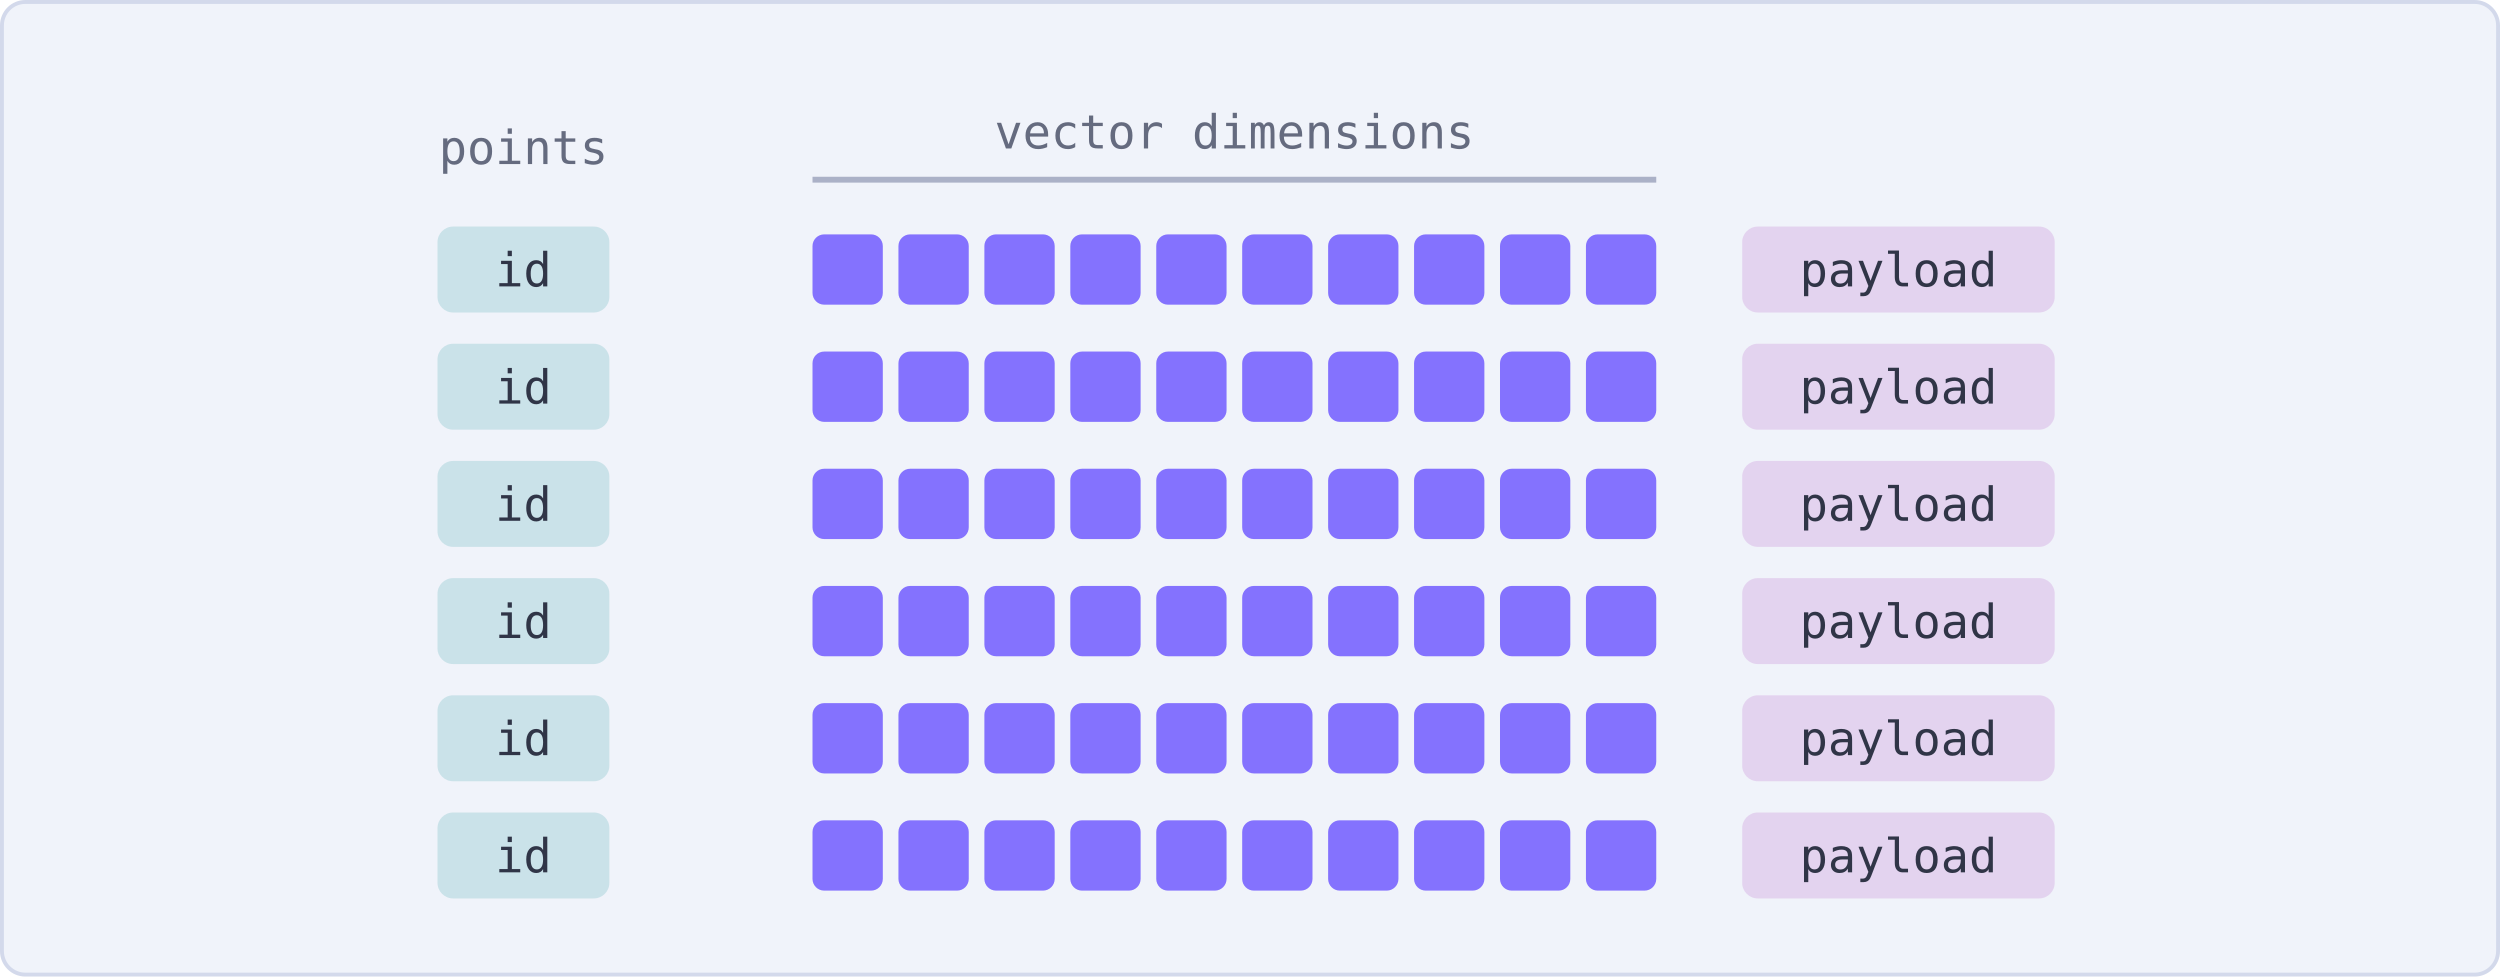
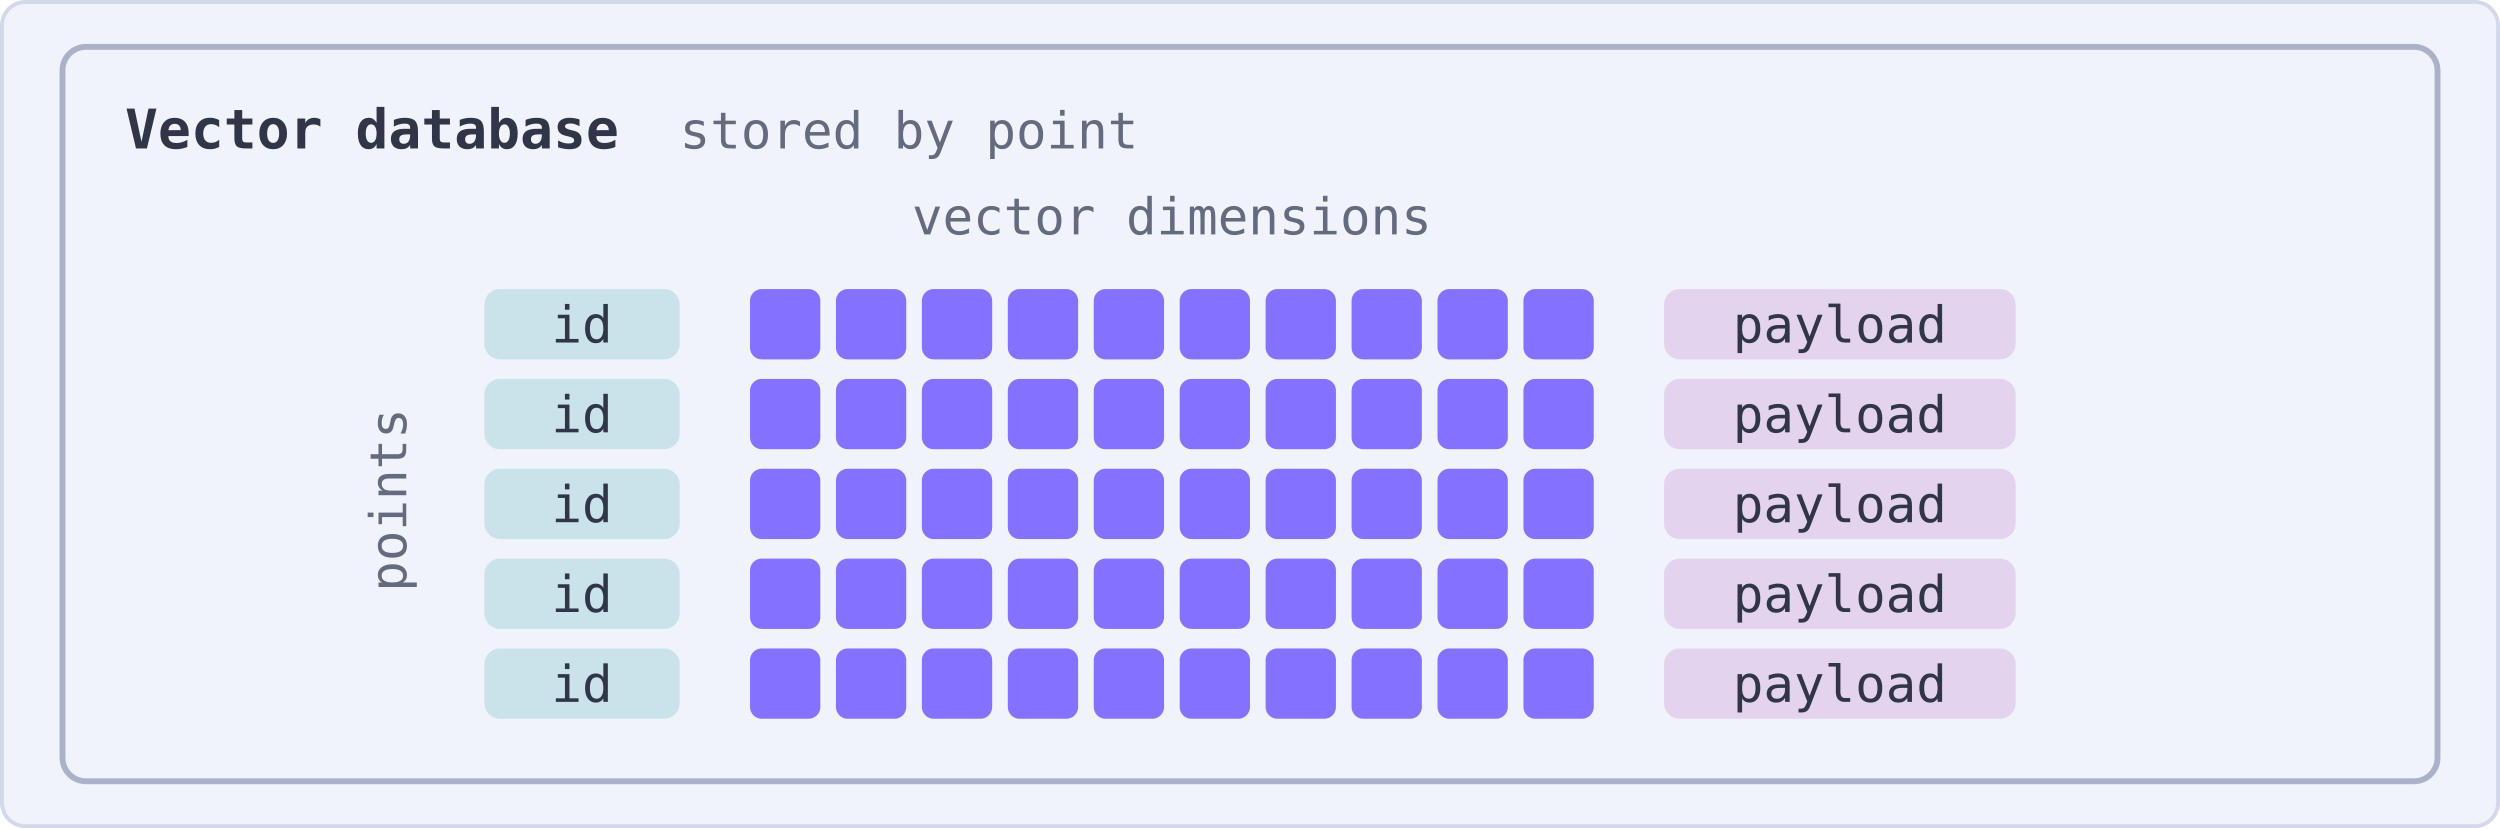
- <svg xmlns="http://www.w3.org/2000/svg" viewBox="0 0 640 250" role="img" aria-labelledby="description">
+ <svg xmlns="http://www.w3.org/2000/svg" viewBox="0 0 640 212" role="img" aria-labelledby="description">
  <defs>
    <marker id="arrow" viewBox="0 0 10 10" refX="9" refY="5" markerWidth="6" markerHeight="6" orient="auto-start-reverse">
      <path d="M0 0 L10 5 L0 10 Z" fill="#656b7f" />
    </marker>
+     <marker id="arrow-accent" viewBox="0 0 10 10" refX="9" refY="5" markerWidth="5" markerHeight="5" orient="auto-start-reverse">
+       <path d="M0 0 L10 5 L0 10 Z" fill="#dc244c" />
+     </marker>
  </defs>
-   <rect x="0.5" y="0.5" width="639" height="249" rx="6" fill="#f0f3fa" stroke="#d3d9eb" stroke-width="1" />
+   <rect x="0.5" y="0.5" width="639" height="211" rx="6" fill="#f0f3fa" stroke="#d3d9eb" stroke-width="1" />
  <g font-family="'Geist Mono', ui-monospace, SFMono-Regular, Menlo, Consolas, monospace">
-     <text x="316" y="38" font-size="12" text-anchor="middle" fill="#656b7f">vector dimensions</text>
-     <line x1="208" y1="46" x2="424" y2="46" stroke="#abb1c7" stroke-width="1.5" />
-     <text x="134" y="42" font-size="12" text-anchor="middle" fill="#656b7f">points</text>
-     <rect x="112" y="58" width="44" height="22" rx="4" fill="#00838f" fill-opacity="0.16" />
-     <text x="134" y="73.32" font-size="12" text-anchor="middle" fill="#303547">id</text>
-     <rect x="208" y="60" width="18" height="18" rx="3" fill="#6047ff" fill-opacity="0.75" />
-     <rect x="230" y="60" width="18" height="18" rx="3" fill="#6047ff" fill-opacity="0.75" />
-     <rect x="252" y="60" width="18" height="18" rx="3" fill="#6047ff" fill-opacity="0.75" />
-     <rect x="274" y="60" width="18" height="18" rx="3" fill="#6047ff" fill-opacity="0.75" />
-     <rect x="296" y="60" width="18" height="18" rx="3" fill="#6047ff" fill-opacity="0.75" />
-     <rect x="318" y="60" width="18" height="18" rx="3" fill="#6047ff" fill-opacity="0.75" />
-     <rect x="340" y="60" width="18" height="18" rx="3" fill="#6047ff" fill-opacity="0.75" />
-     <rect x="362" y="60" width="18" height="18" rx="3" fill="#6047ff" fill-opacity="0.75" />
-     <rect x="384" y="60" width="18" height="18" rx="3" fill="#6047ff" fill-opacity="0.75" />
-     <rect x="406" y="60" width="18" height="18" rx="3" fill="#6047ff" fill-opacity="0.75" />
-     <rect x="446" y="58" width="80" height="22" rx="4" fill="#9c27b0" fill-opacity="0.16" />
-     <text x="486" y="73.32" font-size="12" text-anchor="middle" fill="#303547">payload</text>
-     <rect x="112" y="88" width="44" height="22" rx="4" fill="#00838f" fill-opacity="0.16" />
-     <text x="134" y="103.32" font-size="12" text-anchor="middle" fill="#303547">id</text>
-     <rect x="208" y="90" width="18" height="18" rx="3" fill="#6047ff" fill-opacity="0.75" />
-     <rect x="230" y="90" width="18" height="18" rx="3" fill="#6047ff" fill-opacity="0.75" />
-     <rect x="252" y="90" width="18" height="18" rx="3" fill="#6047ff" fill-opacity="0.75" />
-     <rect x="274" y="90" width="18" height="18" rx="3" fill="#6047ff" fill-opacity="0.75" />
-     <rect x="296" y="90" width="18" height="18" rx="3" fill="#6047ff" fill-opacity="0.75" />
-     <rect x="318" y="90" width="18" height="18" rx="3" fill="#6047ff" fill-opacity="0.75" />
-     <rect x="340" y="90" width="18" height="18" rx="3" fill="#6047ff" fill-opacity="0.75" />
-     <rect x="362" y="90" width="18" height="18" rx="3" fill="#6047ff" fill-opacity="0.75" />
-     <rect x="384" y="90" width="18" height="18" rx="3" fill="#6047ff" fill-opacity="0.75" />
-     <rect x="406" y="90" width="18" height="18" rx="3" fill="#6047ff" fill-opacity="0.75" />
-     <rect x="446" y="88" width="80" height="22" rx="4" fill="#9c27b0" fill-opacity="0.16" />
-     <text x="486" y="103.32" font-size="12" text-anchor="middle" fill="#303547">payload</text>
-     <rect x="112" y="118" width="44" height="22" rx="4" fill="#00838f" fill-opacity="0.16" />
-     <text x="134" y="133.32" font-size="12" text-anchor="middle" fill="#303547">id</text>
-     <rect x="208" y="120" width="18" height="18" rx="3" fill="#6047ff" fill-opacity="0.75" />
-     <rect x="230" y="120" width="18" height="18" rx="3" fill="#6047ff" fill-opacity="0.75" />
-     <rect x="252" y="120" width="18" height="18" rx="3" fill="#6047ff" fill-opacity="0.75" />
-     <rect x="274" y="120" width="18" height="18" rx="3" fill="#6047ff" fill-opacity="0.75" />
-     <rect x="296" y="120" width="18" height="18" rx="3" fill="#6047ff" fill-opacity="0.75" />
-     <rect x="318" y="120" width="18" height="18" rx="3" fill="#6047ff" fill-opacity="0.75" />
-     <rect x="340" y="120" width="18" height="18" rx="3" fill="#6047ff" fill-opacity="0.75" />
-     <rect x="362" y="120" width="18" height="18" rx="3" fill="#6047ff" fill-opacity="0.75" />
-     <rect x="384" y="120" width="18" height="18" rx="3" fill="#6047ff" fill-opacity="0.75" />
-     <rect x="406" y="120" width="18" height="18" rx="3" fill="#6047ff" fill-opacity="0.75" />
-     <rect x="446" y="118" width="80" height="22" rx="4" fill="#9c27b0" fill-opacity="0.16" />
-     <text x="486" y="133.32" font-size="12" text-anchor="middle" fill="#303547">payload</text>
-     <rect x="112" y="148" width="44" height="22" rx="4" fill="#00838f" fill-opacity="0.16" />
-     <text x="134" y="163.32" font-size="12" text-anchor="middle" fill="#303547">id</text>
-     <rect x="208" y="150" width="18" height="18" rx="3" fill="#6047ff" fill-opacity="0.75" />
-     <rect x="230" y="150" width="18" height="18" rx="3" fill="#6047ff" fill-opacity="0.75" />
-     <rect x="252" y="150" width="18" height="18" rx="3" fill="#6047ff" fill-opacity="0.75" />
-     <rect x="274" y="150" width="18" height="18" rx="3" fill="#6047ff" fill-opacity="0.75" />
-     <rect x="296" y="150" width="18" height="18" rx="3" fill="#6047ff" fill-opacity="0.75" />
-     <rect x="318" y="150" width="18" height="18" rx="3" fill="#6047ff" fill-opacity="0.75" />
-     <rect x="340" y="150" width="18" height="18" rx="3" fill="#6047ff" fill-opacity="0.75" />
-     <rect x="362" y="150" width="18" height="18" rx="3" fill="#6047ff" fill-opacity="0.75" />
-     <rect x="384" y="150" width="18" height="18" rx="3" fill="#6047ff" fill-opacity="0.75" />
-     <rect x="406" y="150" width="18" height="18" rx="3" fill="#6047ff" fill-opacity="0.75" />
-     <rect x="446" y="148" width="80" height="22" rx="4" fill="#9c27b0" fill-opacity="0.16" />
-     <text x="486" y="163.32" font-size="12" text-anchor="middle" fill="#303547">payload</text>
-     <rect x="112" y="178" width="44" height="22" rx="4" fill="#00838f" fill-opacity="0.16" />
-     <text x="134" y="193.32" font-size="12" text-anchor="middle" fill="#303547">id</text>
-     <rect x="208" y="180" width="18" height="18" rx="3" fill="#6047ff" fill-opacity="0.75" />
-     <rect x="230" y="180" width="18" height="18" rx="3" fill="#6047ff" fill-opacity="0.75" />
-     <rect x="252" y="180" width="18" height="18" rx="3" fill="#6047ff" fill-opacity="0.75" />
-     <rect x="274" y="180" width="18" height="18" rx="3" fill="#6047ff" fill-opacity="0.75" />
-     <rect x="296" y="180" width="18" height="18" rx="3" fill="#6047ff" fill-opacity="0.75" />
-     <rect x="318" y="180" width="18" height="18" rx="3" fill="#6047ff" fill-opacity="0.75" />
-     <rect x="340" y="180" width="18" height="18" rx="3" fill="#6047ff" fill-opacity="0.75" />
-     <rect x="362" y="180" width="18" height="18" rx="3" fill="#6047ff" fill-opacity="0.75" />
-     <rect x="384" y="180" width="18" height="18" rx="3" fill="#6047ff" fill-opacity="0.75" />
-     <rect x="406" y="180" width="18" height="18" rx="3" fill="#6047ff" fill-opacity="0.75" />
-     <rect x="446" y="178" width="80" height="22" rx="4" fill="#9c27b0" fill-opacity="0.16" />
-     <text x="486" y="193.32" font-size="12" text-anchor="middle" fill="#303547">payload</text>
-     <rect x="112" y="208" width="44" height="22" rx="4" fill="#00838f" fill-opacity="0.16" />
-     <text x="134" y="223.32" font-size="12" text-anchor="middle" fill="#303547">id</text>
-     <rect x="208" y="210" width="18" height="18" rx="3" fill="#6047ff" fill-opacity="0.75" />
-     <rect x="230" y="210" width="18" height="18" rx="3" fill="#6047ff" fill-opacity="0.75" />
-     <rect x="252" y="210" width="18" height="18" rx="3" fill="#6047ff" fill-opacity="0.75" />
-     <rect x="274" y="210" width="18" height="18" rx="3" fill="#6047ff" fill-opacity="0.75" />
-     <rect x="296" y="210" width="18" height="18" rx="3" fill="#6047ff" fill-opacity="0.75" />
-     <rect x="318" y="210" width="18" height="18" rx="3" fill="#6047ff" fill-opacity="0.75" />
-     <rect x="340" y="210" width="18" height="18" rx="3" fill="#6047ff" fill-opacity="0.75" />
-     <rect x="362" y="210" width="18" height="18" rx="3" fill="#6047ff" fill-opacity="0.75" />
-     <rect x="384" y="210" width="18" height="18" rx="3" fill="#6047ff" fill-opacity="0.75" />
-     <rect x="406" y="210" width="18" height="18" rx="3" fill="#6047ff" fill-opacity="0.75" />
-     <rect x="446" y="208" width="80" height="22" rx="4" fill="#9c27b0" fill-opacity="0.16" />
-     <text x="486" y="223.32" font-size="12" text-anchor="middle" fill="#303547">payload</text>
+     <rect x="16" y="12" width="608" height="188" rx="6" fill="none" stroke="#abb1c7" stroke-width="1.5" />
+     <text x="32" y="38" font-size="14" fill="#303547" font-weight="600">Vector database</text>
+     <text x="174" y="38" font-size="13" fill="#656b7f">stored by point</text>
+     <text x="300" y="60" font-size="13" text-anchor="middle" fill="#656b7f">vector dimensions</text>
+     <text x="104" y="128" font-size="13" text-anchor="middle" fill="#656b7f" transform="rotate(-90 104 128)">points</text>
+     <rect x="124" y="74" width="50" height="18" rx="4" fill="#00838f" fill-opacity="0.16" />
+     <text x="149" y="87.68" font-size="13" text-anchor="middle" fill="#303547">id</text>
+     <rect x="192" y="74" width="18" height="18" rx="3" fill="#6047ff" fill-opacity="0.75" />
+     <rect x="214" y="74" width="18" height="18" rx="3" fill="#6047ff" fill-opacity="0.75" />
+     <rect x="236" y="74" width="18" height="18" rx="3" fill="#6047ff" fill-opacity="0.75" />
+     <rect x="258" y="74" width="18" height="18" rx="3" fill="#6047ff" fill-opacity="0.75" />
+     <rect x="280" y="74" width="18" height="18" rx="3" fill="#6047ff" fill-opacity="0.75" />
+     <rect x="302" y="74" width="18" height="18" rx="3" fill="#6047ff" fill-opacity="0.75" />
+     <rect x="324" y="74" width="18" height="18" rx="3" fill="#6047ff" fill-opacity="0.75" />
+     <rect x="346" y="74" width="18" height="18" rx="3" fill="#6047ff" fill-opacity="0.75" />
+     <rect x="368" y="74" width="18" height="18" rx="3" fill="#6047ff" fill-opacity="0.75" />
+     <rect x="390" y="74" width="18" height="18" rx="3" fill="#6047ff" fill-opacity="0.75" />
+     <rect x="426" y="74" width="90" height="18" rx="4" fill="#9c27b0" fill-opacity="0.16" />
+     <text x="471" y="87.68" font-size="13" text-anchor="middle" fill="#303547">payload</text>
+     <rect x="124" y="97" width="50" height="18" rx="4" fill="#00838f" fill-opacity="0.16" />
+     <text x="149" y="110.68" font-size="13" text-anchor="middle" fill="#303547">id</text>
+     <rect x="192" y="97" width="18" height="18" rx="3" fill="#6047ff" fill-opacity="0.75" />
+     <rect x="214" y="97" width="18" height="18" rx="3" fill="#6047ff" fill-opacity="0.75" />
+     <rect x="236" y="97" width="18" height="18" rx="3" fill="#6047ff" fill-opacity="0.75" />
+     <rect x="258" y="97" width="18" height="18" rx="3" fill="#6047ff" fill-opacity="0.75" />
+     <rect x="280" y="97" width="18" height="18" rx="3" fill="#6047ff" fill-opacity="0.75" />
+     <rect x="302" y="97" width="18" height="18" rx="3" fill="#6047ff" fill-opacity="0.75" />
+     <rect x="324" y="97" width="18" height="18" rx="3" fill="#6047ff" fill-opacity="0.75" />
+     <rect x="346" y="97" width="18" height="18" rx="3" fill="#6047ff" fill-opacity="0.75" />
+     <rect x="368" y="97" width="18" height="18" rx="3" fill="#6047ff" fill-opacity="0.75" />
+     <rect x="390" y="97" width="18" height="18" rx="3" fill="#6047ff" fill-opacity="0.75" />
+     <rect x="426" y="97" width="90" height="18" rx="4" fill="#9c27b0" fill-opacity="0.16" />
+     <text x="471" y="110.68" font-size="13" text-anchor="middle" fill="#303547">payload</text>
+     <rect x="124" y="120" width="50" height="18" rx="4" fill="#00838f" fill-opacity="0.16" />
+     <text x="149" y="133.68" font-size="13" text-anchor="middle" fill="#303547">id</text>
+     <rect x="192" y="120" width="18" height="18" rx="3" fill="#6047ff" fill-opacity="0.75" />
+     <rect x="214" y="120" width="18" height="18" rx="3" fill="#6047ff" fill-opacity="0.75" />
+     <rect x="236" y="120" width="18" height="18" rx="3" fill="#6047ff" fill-opacity="0.75" />
+     <rect x="258" y="120" width="18" height="18" rx="3" fill="#6047ff" fill-opacity="0.75" />
+     <rect x="280" y="120" width="18" height="18" rx="3" fill="#6047ff" fill-opacity="0.75" />
+     <rect x="302" y="120" width="18" height="18" rx="3" fill="#6047ff" fill-opacity="0.75" />
+     <rect x="324" y="120" width="18" height="18" rx="3" fill="#6047ff" fill-opacity="0.75" />
+     <rect x="346" y="120" width="18" height="18" rx="3" fill="#6047ff" fill-opacity="0.75" />
+     <rect x="368" y="120" width="18" height="18" rx="3" fill="#6047ff" fill-opacity="0.75" />
+     <rect x="390" y="120" width="18" height="18" rx="3" fill="#6047ff" fill-opacity="0.75" />
+     <rect x="426" y="120" width="90" height="18" rx="4" fill="#9c27b0" fill-opacity="0.16" />
+     <text x="471" y="133.68" font-size="13" text-anchor="middle" fill="#303547">payload</text>
+     <rect x="124" y="143" width="50" height="18" rx="4" fill="#00838f" fill-opacity="0.16" />
+     <text x="149" y="156.68" font-size="13" text-anchor="middle" fill="#303547">id</text>
+     <rect x="192" y="143" width="18" height="18" rx="3" fill="#6047ff" fill-opacity="0.75" />
+     <rect x="214" y="143" width="18" height="18" rx="3" fill="#6047ff" fill-opacity="0.75" />
+     <rect x="236" y="143" width="18" height="18" rx="3" fill="#6047ff" fill-opacity="0.75" />
+     <rect x="258" y="143" width="18" height="18" rx="3" fill="#6047ff" fill-opacity="0.75" />
+     <rect x="280" y="143" width="18" height="18" rx="3" fill="#6047ff" fill-opacity="0.75" />
+     <rect x="302" y="143" width="18" height="18" rx="3" fill="#6047ff" fill-opacity="0.75" />
+     <rect x="324" y="143" width="18" height="18" rx="3" fill="#6047ff" fill-opacity="0.75" />
+     <rect x="346" y="143" width="18" height="18" rx="3" fill="#6047ff" fill-opacity="0.75" />
+     <rect x="368" y="143" width="18" height="18" rx="3" fill="#6047ff" fill-opacity="0.75" />
+     <rect x="390" y="143" width="18" height="18" rx="3" fill="#6047ff" fill-opacity="0.75" />
+     <rect x="426" y="143" width="90" height="18" rx="4" fill="#9c27b0" fill-opacity="0.16" />
+     <text x="471" y="156.68" font-size="13" text-anchor="middle" fill="#303547">payload</text>
+     <rect x="124" y="166" width="50" height="18" rx="4" fill="#00838f" fill-opacity="0.16" />
+     <text x="149" y="179.68" font-size="13" text-anchor="middle" fill="#303547">id</text>
+     <rect x="192" y="166" width="18" height="18" rx="3" fill="#6047ff" fill-opacity="0.75" />
+     <rect x="214" y="166" width="18" height="18" rx="3" fill="#6047ff" fill-opacity="0.75" />
+     <rect x="236" y="166" width="18" height="18" rx="3" fill="#6047ff" fill-opacity="0.75" />
+     <rect x="258" y="166" width="18" height="18" rx="3" fill="#6047ff" fill-opacity="0.75" />
+     <rect x="280" y="166" width="18" height="18" rx="3" fill="#6047ff" fill-opacity="0.75" />
+     <rect x="302" y="166" width="18" height="18" rx="3" fill="#6047ff" fill-opacity="0.75" />
+     <rect x="324" y="166" width="18" height="18" rx="3" fill="#6047ff" fill-opacity="0.75" />
+     <rect x="346" y="166" width="18" height="18" rx="3" fill="#6047ff" fill-opacity="0.75" />
+     <rect x="368" y="166" width="18" height="18" rx="3" fill="#6047ff" fill-opacity="0.75" />
+     <rect x="390" y="166" width="18" height="18" rx="3" fill="#6047ff" fill-opacity="0.75" />
+     <rect x="426" y="166" width="90" height="18" rx="4" fill="#9c27b0" fill-opacity="0.16" />
+     <text x="471" y="179.68" font-size="13" text-anchor="middle" fill="#303547">payload</text>
  </g>
</svg>
